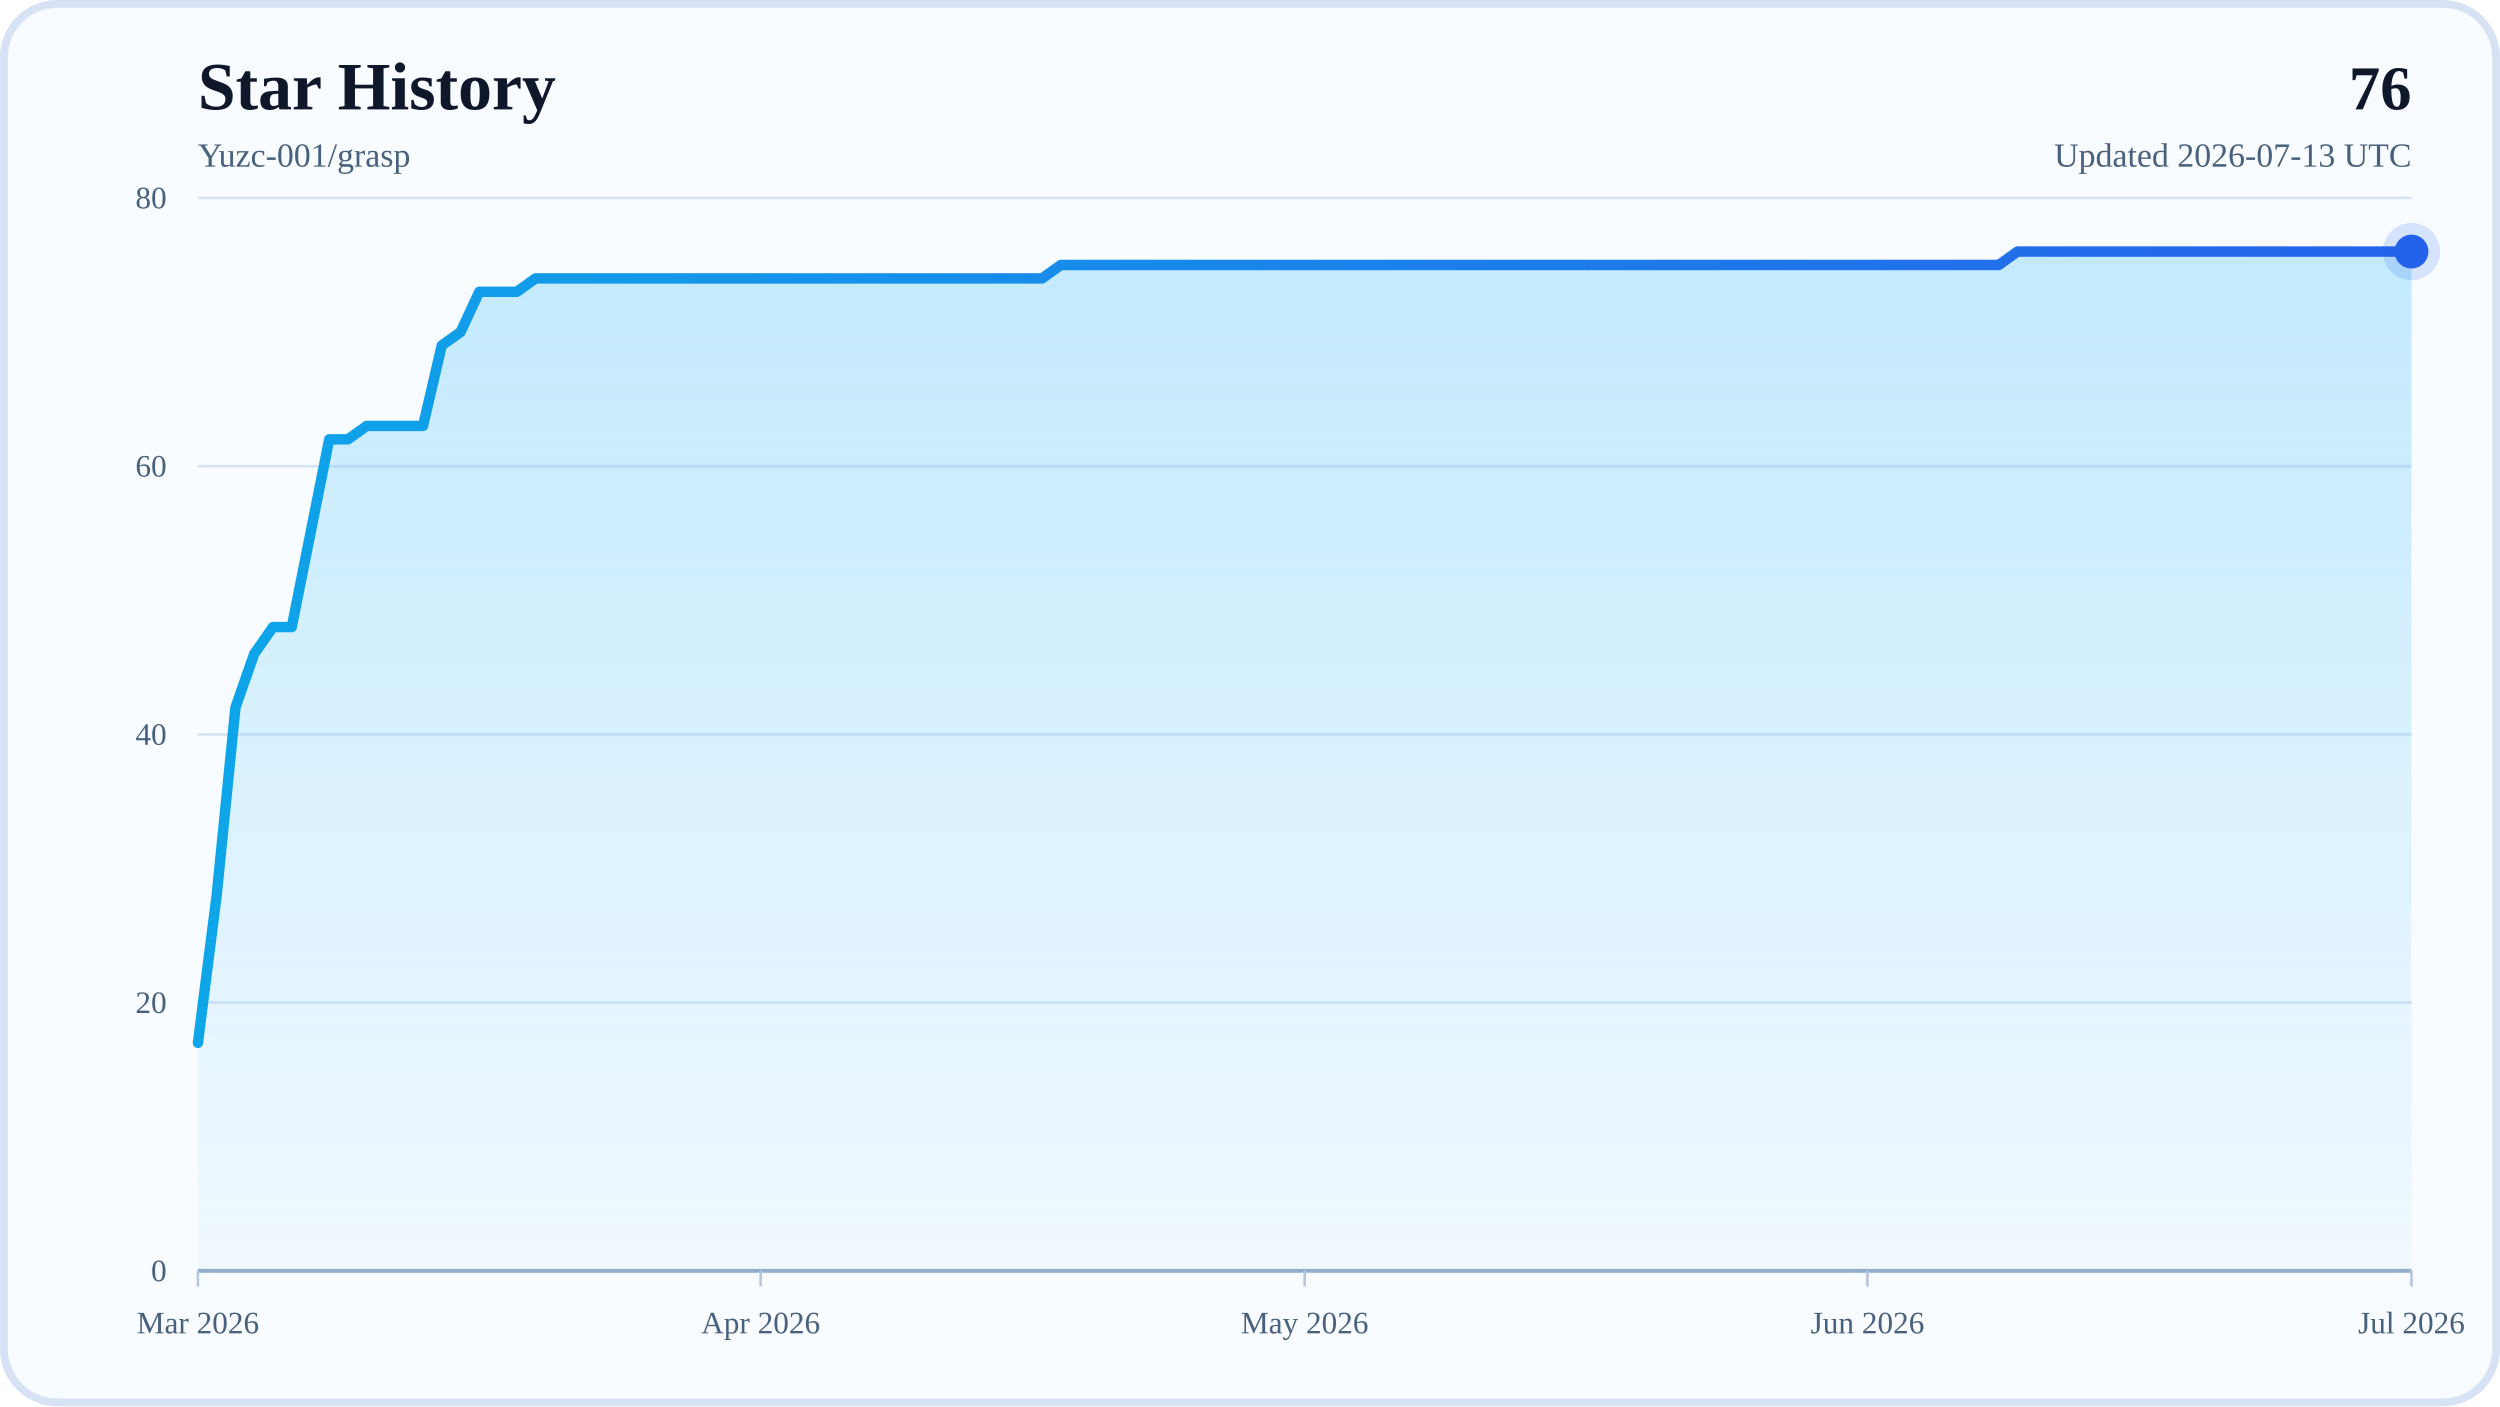
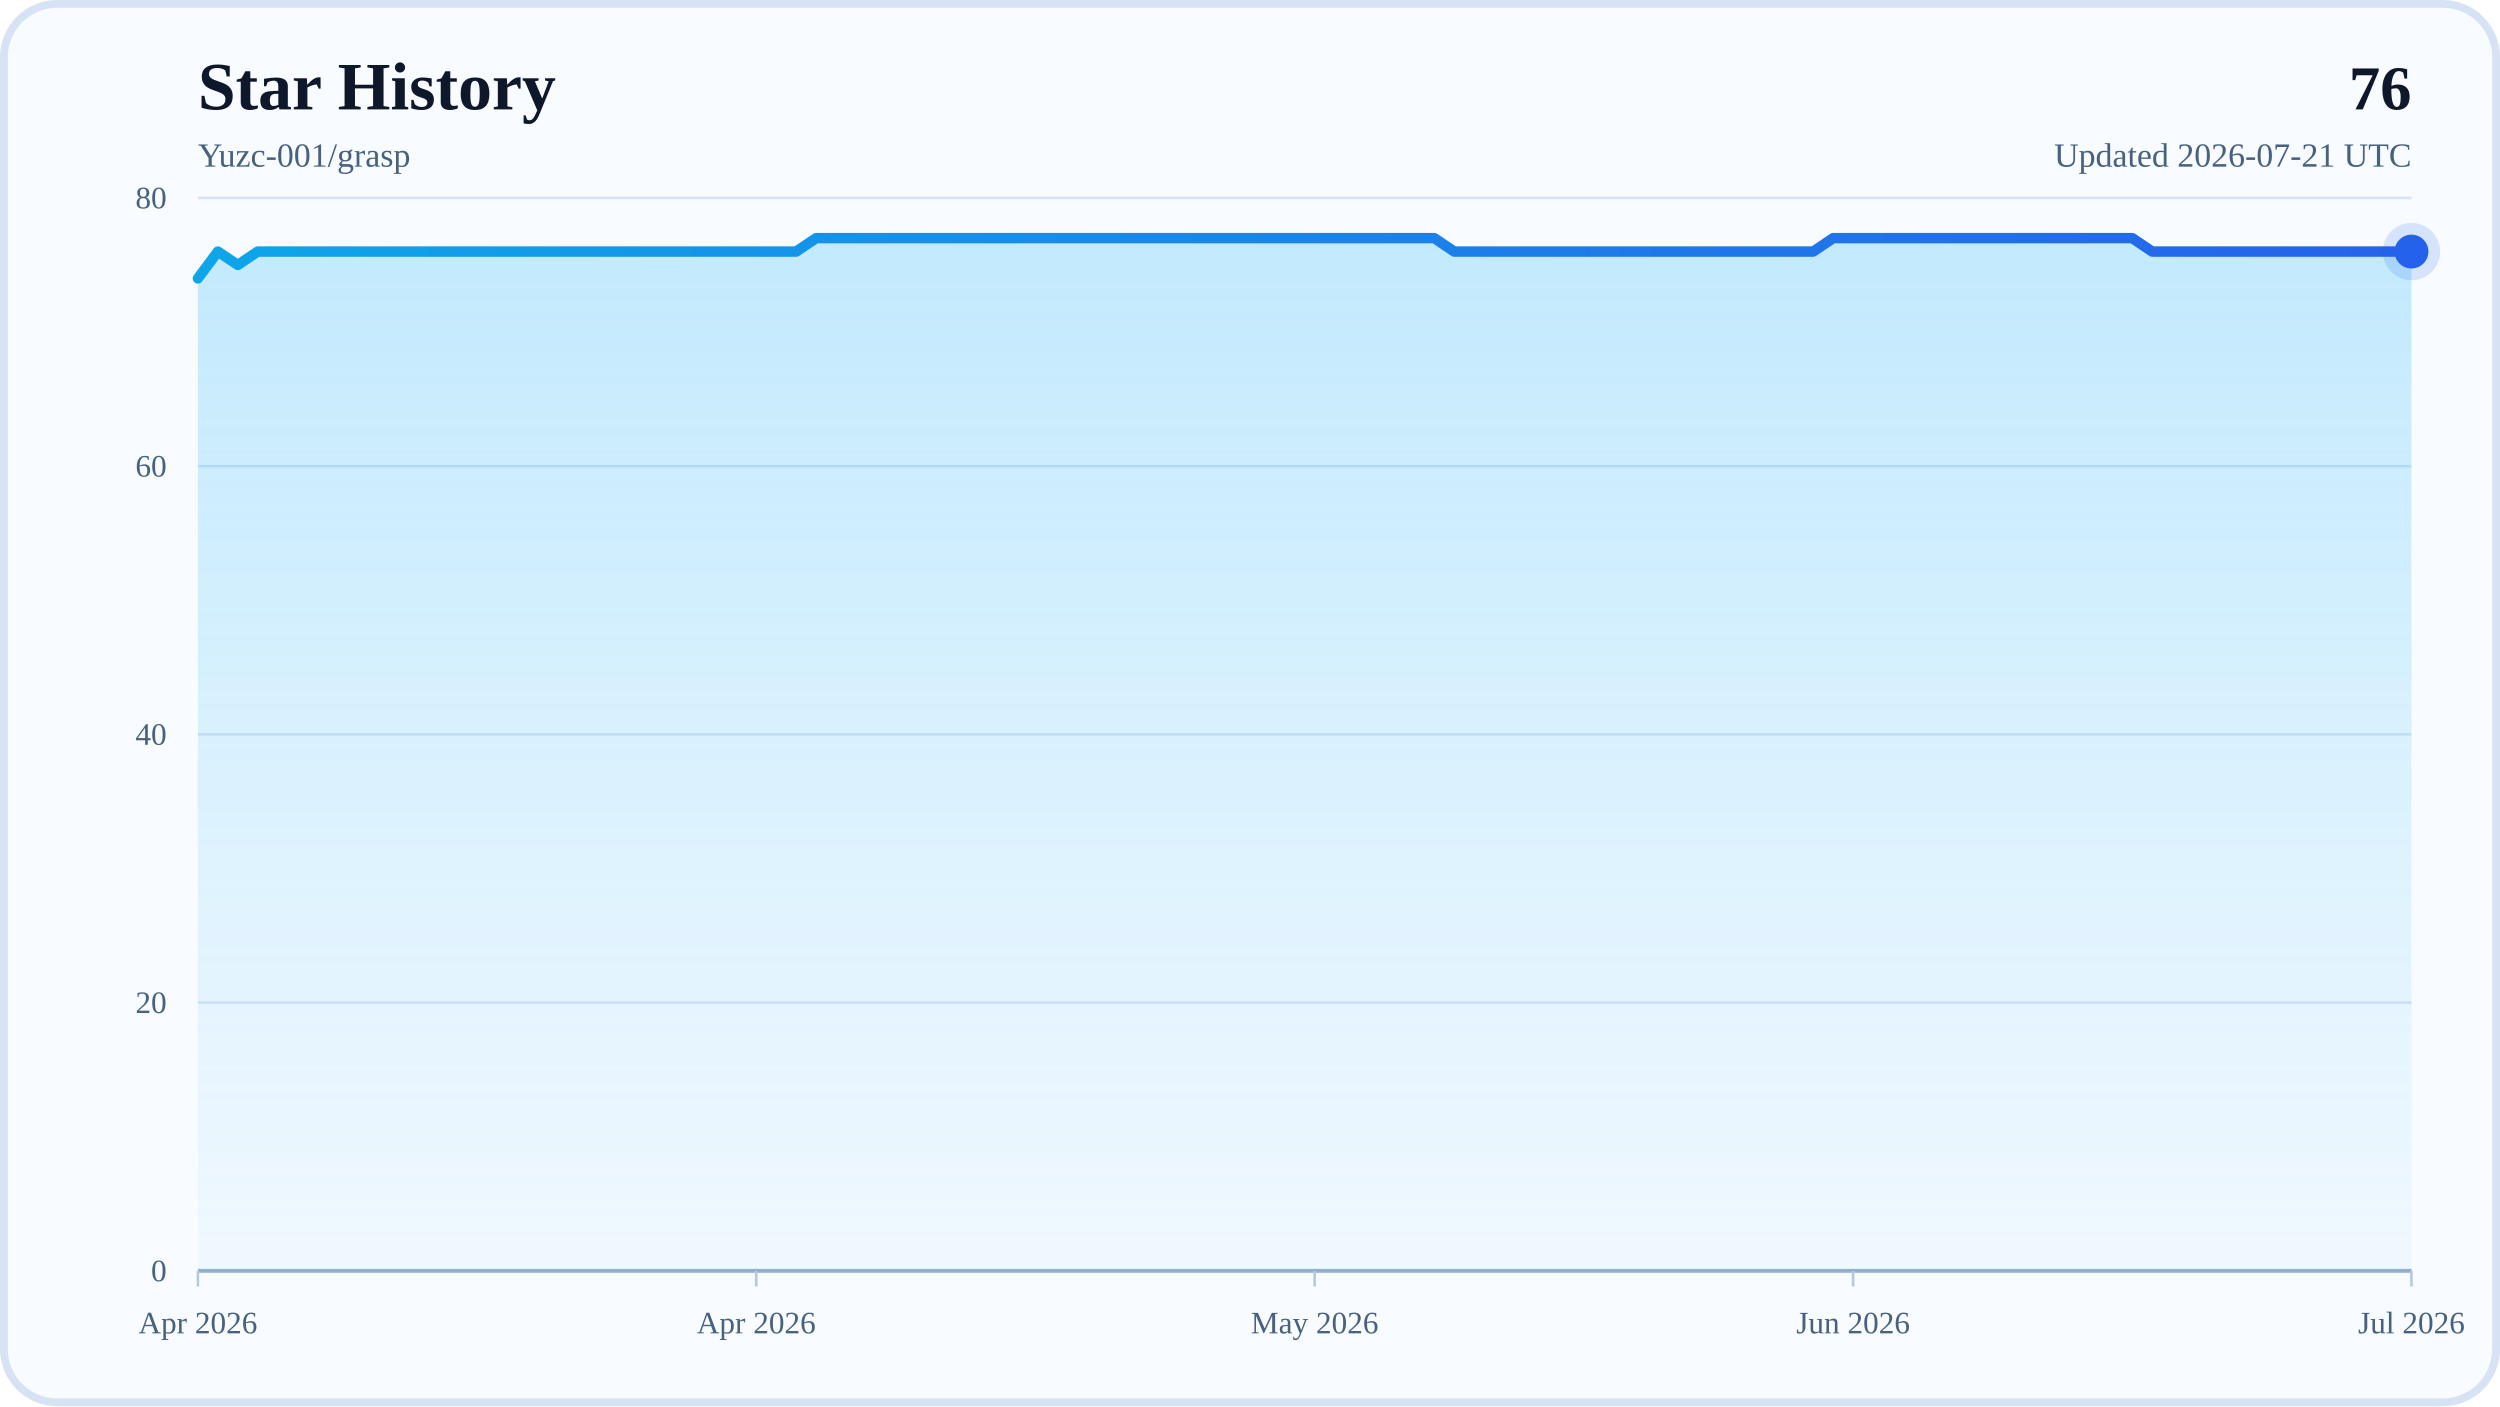
<svg xmlns="http://www.w3.org/2000/svg" width="960" height="540" viewBox="0 0 960 540" role="img" aria-labelledby="title desc">
  <defs>
    <linearGradient id="areaFill" x1="0" y1="0" x2="0" y2="1">
      <stop offset="0%" stop-color="#38BDF8" stop-opacity="0.28" />
      <stop offset="100%" stop-color="#38BDF8" stop-opacity="0.04" />
    </linearGradient>
    <linearGradient id="lineStroke" x1="0" y1="0" x2="1" y2="0">
      <stop offset="0%" stop-color="#0EA5E9" />
      <stop offset="100%" stop-color="#2563EB" />
    </linearGradient>
  </defs>
  <rect x="0" y="0" width="960" height="540" rx="22" fill="#F8FBFF" />
  <rect x="1.5" y="1.5" width="957" height="537" rx="20.5" fill="none" stroke="#D7E3F4" stroke-width="3" />
  <text x="76" y="42" font-size="26" font-weight="700" fill="#0F172A">Star History</text>
  <text x="76" y="64" font-size="13" fill="#48617D">Yuzc-001/grasp</text>
  <text x="926" y="42" text-anchor="end" font-size="24" font-weight="700" fill="#0F172A">76</text>
-   <text x="926" y="64" text-anchor="end" font-size="13" fill="#48617D">Updated 2026-07-13 UTC</text>
+   <text x="926" y="64" text-anchor="end" font-size="13" fill="#48617D">Updated 2026-07-21 UTC</text>
  <line x1="76" y1="488" x2="926" y2="488" stroke="#D7E3F4" stroke-width="1" />
  <text x="64" y="492" text-anchor="end" font-size="12" fill="#48617D">0</text>
  <line x1="76" y1="385" x2="926" y2="385" stroke="#D7E3F4" stroke-width="1" />
  <text x="64" y="389" text-anchor="end" font-size="12" fill="#48617D">20</text>
  <line x1="76" y1="282" x2="926" y2="282" stroke="#D7E3F4" stroke-width="1" />
  <text x="64" y="286" text-anchor="end" font-size="12" fill="#48617D">40</text>
  <line x1="76" y1="179" x2="926" y2="179" stroke="#D7E3F4" stroke-width="1" />
  <text x="64" y="183" text-anchor="end" font-size="12" fill="#48617D">60</text>
  <line x1="76" y1="76" x2="926" y2="76" stroke="#D7E3F4" stroke-width="1" />
  <text x="64" y="80" text-anchor="end" font-size="12" fill="#48617D">80</text>
  <line x1="76" y1="488" x2="926" y2="488" stroke="#94AFCB" stroke-width="1.5" />
  <line x1="76" y1="488" x2="76" y2="494" stroke="#B6C8DE" stroke-width="1" />
-   <text x="76" y="512" text-anchor="middle" font-size="12" fill="#48617D">Mar 2026</text>
-   <line x1="292.1" y1="488" x2="292.1" y2="494" stroke="#B6C8DE" stroke-width="1" />
-   <text x="292.1" y="512" text-anchor="middle" font-size="12" fill="#48617D">Apr 2026</text>
-   <line x1="501" y1="488" x2="501" y2="494" stroke="#B6C8DE" stroke-width="1" />
-   <text x="501" y="512" text-anchor="middle" font-size="12" fill="#48617D">May 2026</text>
-   <line x1="717.1" y1="488" x2="717.1" y2="494" stroke="#B6C8DE" stroke-width="1" />
-   <text x="717.1" y="512" text-anchor="middle" font-size="12" fill="#48617D">Jun 2026</text>
+   <text x="76" y="512" text-anchor="middle" font-size="12" fill="#48617D">Apr 2026</text>
+   <line x1="290.41" y1="488" x2="290.41" y2="494" stroke="#B6C8DE" stroke-width="1" />
+   <text x="290.41" y="512" text-anchor="middle" font-size="12" fill="#48617D">Apr 2026</text>
+   <line x1="504.83" y1="488" x2="504.83" y2="494" stroke="#B6C8DE" stroke-width="1" />
+   <text x="504.83" y="512" text-anchor="middle" font-size="12" fill="#48617D">May 2026</text>
+   <line x1="711.59" y1="488" x2="711.59" y2="494" stroke="#B6C8DE" stroke-width="1" />
+   <text x="711.59" y="512" text-anchor="middle" font-size="12" fill="#48617D">Jun 2026</text>
  <line x1="926" y1="488" x2="926" y2="494" stroke="#B6C8DE" stroke-width="1" />
  <text x="926" y="512" text-anchor="middle" font-size="12" fill="#48617D">Jul 2026</text>
-   <polygon points="76,488 76,400.45 83.2,343.8 90.41,271.7 97.61,251.1 104.81,240.8 112.02,240.8 119.22,204.75 126.42,168.7 133.63,168.7 140.83,163.55 148.03,163.55 155.24,163.55 162.44,163.55 169.64,132.65 176.85,127.5 184.05,112.05 191.25,112.05 198.46,112.05 205.66,106.9 212.86,106.9 220.07,106.9 227.27,106.9 234.47,106.9 241.68,106.9 248.88,106.9 256.08,106.9 263.29,106.9 270.49,106.9 277.69,106.9 284.9,106.9 292.1,106.9 299.31,106.9 306.51,106.9 313.71,106.9 320.92,106.9 328.12,106.9 335.32,106.9 342.53,106.9 349.73,106.9 356.93,106.9 364.14,106.9 371.34,106.9 378.54,106.9 385.75,106.9 392.95,106.9 400.15,106.9 407.36,101.75 414.56,101.75 421.76,101.75 428.97,101.75 436.17,101.75 443.37,101.75 450.58,101.75 457.78,101.75 464.98,101.75 472.19,101.75 479.39,101.75 486.59,101.75 493.8,101.75 501,101.75 508.2,101.75 515.41,101.75 522.61,101.75 529.81,101.75 537.02,101.75 544.22,101.75 551.42,101.75 558.63,101.75 565.83,101.75 573.03,101.75 580.24,101.75 587.44,101.75 594.64,101.75 601.85,101.75 609.05,101.75 616.25,101.75 623.46,101.75 630.66,101.75 637.86,101.75 645.07,101.75 652.27,101.75 659.47,101.75 666.68,101.75 673.88,101.75 681.08,101.75 688.29,101.75 695.49,101.75 702.69,101.75 709.9,101.75 717.1,101.75 724.31,101.75 731.51,101.75 738.71,101.75 745.92,101.75 753.12,101.75 760.32,101.75 767.53,101.75 774.73,96.6 781.93,96.6 789.14,96.6 796.34,96.6 803.54,96.6 810.75,96.6 817.95,96.6 825.15,96.6 832.36,96.6 839.56,96.6 846.76,96.6 853.97,96.6 861.17,96.6 868.37,96.6 875.58,96.6 882.78,96.6 889.98,96.6 897.19,96.6 904.39,96.6 911.59,96.6 918.8,96.6 926,96.6 926,488" fill="url(#areaFill)" />
-   <polyline points="76,400.45 83.2,343.8 90.41,271.7 97.61,251.1 104.81,240.8 112.02,240.8 119.22,204.75 126.42,168.7 133.63,168.7 140.83,163.55 148.03,163.55 155.24,163.55 162.44,163.55 169.64,132.65 176.85,127.5 184.05,112.05 191.25,112.05 198.46,112.05 205.66,106.9 212.86,106.9 220.07,106.9 227.27,106.9 234.47,106.9 241.68,106.9 248.88,106.9 256.08,106.9 263.29,106.9 270.49,106.9 277.69,106.9 284.9,106.9 292.1,106.9 299.31,106.9 306.51,106.9 313.71,106.9 320.92,106.9 328.12,106.9 335.32,106.9 342.53,106.9 349.73,106.9 356.93,106.9 364.14,106.9 371.34,106.9 378.54,106.9 385.75,106.9 392.95,106.9 400.15,106.9 407.36,101.75 414.56,101.75 421.76,101.75 428.97,101.75 436.17,101.75 443.37,101.75 450.58,101.75 457.78,101.75 464.98,101.75 472.19,101.75 479.39,101.75 486.59,101.75 493.8,101.75 501,101.75 508.2,101.75 515.41,101.75 522.61,101.75 529.81,101.75 537.02,101.75 544.22,101.75 551.42,101.75 558.63,101.75 565.83,101.75 573.03,101.75 580.24,101.75 587.44,101.75 594.64,101.75 601.85,101.75 609.05,101.75 616.25,101.75 623.46,101.75 630.66,101.75 637.86,101.75 645.07,101.75 652.27,101.75 659.47,101.75 666.68,101.75 673.88,101.75 681.08,101.75 688.29,101.75 695.49,101.75 702.69,101.75 709.9,101.75 717.1,101.75 724.31,101.75 731.51,101.75 738.71,101.75 745.92,101.75 753.12,101.75 760.32,101.75 767.53,101.75 774.73,96.6 781.93,96.6 789.14,96.6 796.34,96.6 803.54,96.6 810.75,96.6 817.95,96.6 825.15,96.6 832.36,96.6 839.56,96.6 846.76,96.6 853.97,96.6 861.17,96.6 868.37,96.6 875.58,96.6 882.78,96.6 889.98,96.6 897.19,96.6 904.39,96.6 911.59,96.6 918.8,96.6 926,96.6" fill="none" stroke="url(#lineStroke)" stroke-width="4" stroke-linecap="round" stroke-linejoin="round" />
+   <polygon points="76,488 76,106.9 83.66,96.6 91.32,101.75 98.97,96.6 106.63,96.6 114.29,96.6 121.95,96.6 129.6,96.6 137.26,96.6 144.92,96.6 152.58,96.6 160.23,96.6 167.89,96.6 175.55,96.6 183.21,96.6 190.86,96.6 198.52,96.6 206.18,96.6 213.84,96.6 221.5,96.6 229.15,96.6 236.81,96.6 244.47,96.6 252.13,96.6 259.78,96.6 267.44,96.6 275.1,96.6 282.76,96.6 290.41,96.6 298.07,96.6 305.73,96.6 313.39,91.45 321.05,91.45 328.7,91.45 336.36,91.45 344.02,91.45 351.68,91.45 359.33,91.45 366.99,91.45 374.65,91.45 382.31,91.45 389.96,91.45 397.62,91.45 405.28,91.45 412.94,91.45 420.59,91.45 428.25,91.45 435.91,91.45 443.57,91.45 451.23,91.45 458.88,91.45 466.54,91.45 474.2,91.45 481.86,91.45 489.51,91.45 497.17,91.45 504.83,91.45 512.49,91.45 520.14,91.45 527.8,91.45 535.46,91.45 543.12,91.45 550.77,91.45 558.43,96.6 566.09,96.6 573.75,96.6 581.41,96.6 589.06,96.6 596.72,96.6 604.38,96.6 612.04,96.6 619.69,96.6 627.35,96.6 635.01,96.6 642.67,96.6 650.32,96.6 657.98,96.6 665.64,96.6 673.3,96.6 680.95,96.6 688.61,96.6 696.27,96.6 703.93,91.45 711.59,91.45 719.24,91.45 726.9,91.45 734.56,91.45 742.22,91.45 749.87,91.45 757.53,91.45 765.19,91.45 772.85,91.45 780.5,91.45 788.16,91.45 795.82,91.45 803.48,91.45 811.14,91.45 818.79,91.45 826.45,96.6 834.11,96.6 841.77,96.6 849.42,96.6 857.08,96.6 864.74,96.6 872.4,96.6 880.05,96.6 887.71,96.6 895.37,96.6 903.03,96.6 910.68,96.6 918.34,96.6 926,96.6 926,488" fill="url(#areaFill)" />
+   <polyline points="76,106.9 83.66,96.6 91.32,101.75 98.97,96.6 106.63,96.6 114.29,96.6 121.95,96.6 129.6,96.6 137.26,96.6 144.92,96.6 152.58,96.6 160.23,96.6 167.89,96.6 175.55,96.6 183.21,96.6 190.86,96.6 198.52,96.6 206.18,96.6 213.84,96.6 221.5,96.6 229.15,96.6 236.81,96.6 244.47,96.6 252.13,96.6 259.78,96.6 267.44,96.6 275.1,96.6 282.76,96.6 290.41,96.6 298.07,96.6 305.73,96.6 313.39,91.45 321.05,91.45 328.7,91.45 336.36,91.45 344.02,91.45 351.68,91.45 359.33,91.45 366.99,91.45 374.65,91.45 382.31,91.45 389.96,91.45 397.62,91.45 405.28,91.45 412.94,91.45 420.59,91.45 428.25,91.45 435.91,91.45 443.57,91.45 451.23,91.45 458.88,91.45 466.54,91.45 474.2,91.45 481.86,91.45 489.51,91.45 497.17,91.45 504.83,91.45 512.49,91.45 520.14,91.45 527.8,91.45 535.46,91.45 543.12,91.45 550.77,91.45 558.43,96.6 566.09,96.6 573.75,96.6 581.41,96.6 589.06,96.6 596.72,96.6 604.38,96.6 612.04,96.6 619.69,96.6 627.35,96.6 635.01,96.6 642.67,96.6 650.32,96.6 657.98,96.6 665.64,96.6 673.3,96.6 680.95,96.6 688.61,96.6 696.27,96.6 703.93,91.45 711.59,91.45 719.24,91.45 726.9,91.45 734.56,91.45 742.22,91.45 749.87,91.45 757.53,91.45 765.19,91.45 772.85,91.45 780.5,91.45 788.16,91.45 795.82,91.45 803.48,91.45 811.14,91.45 818.79,91.45 826.45,96.6 834.11,96.6 841.77,96.6 849.42,96.6 857.08,96.6 864.74,96.6 872.4,96.6 880.05,96.6 887.71,96.6 895.37,96.6 903.03,96.6 910.68,96.6 918.34,96.6 926,96.6" fill="none" stroke="url(#lineStroke)" stroke-width="4" stroke-linecap="round" stroke-linejoin="round" />
  <circle cx="926" cy="96.6" r="6.5" fill="#2563EB" />
  <circle cx="926" cy="96.6" r="11" fill="#2563EB" fill-opacity="0.16" />
</svg>
